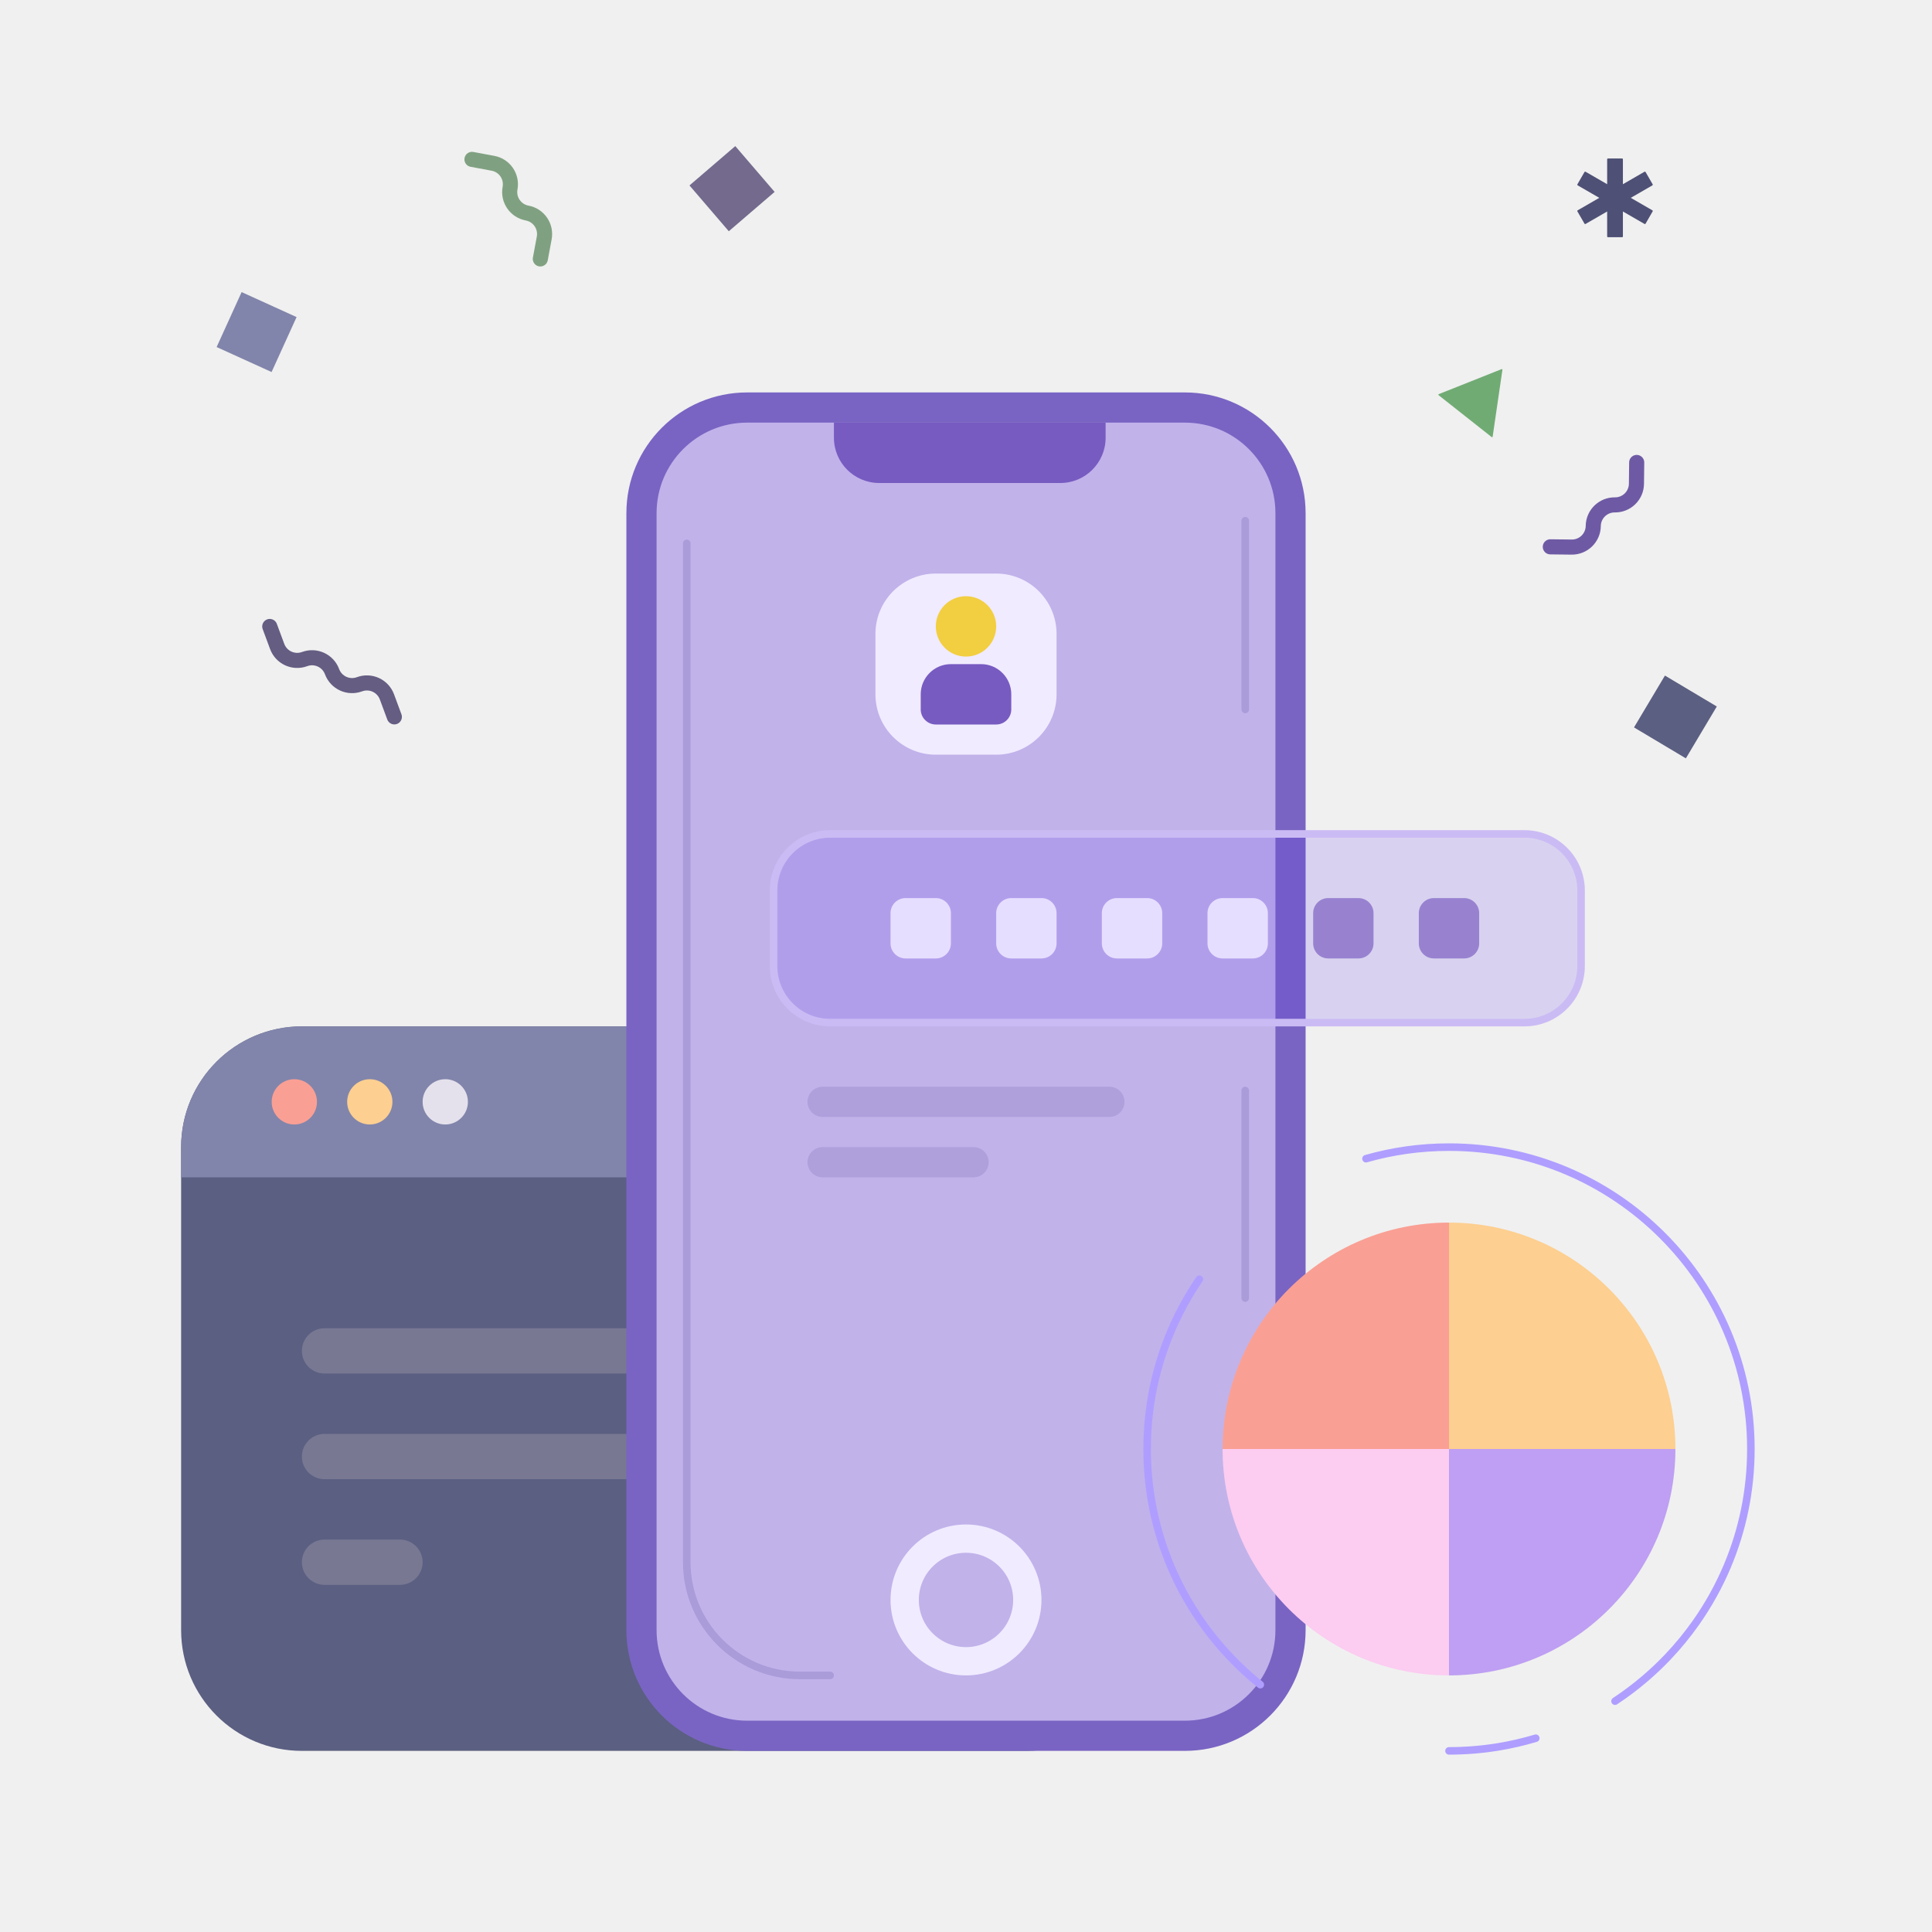
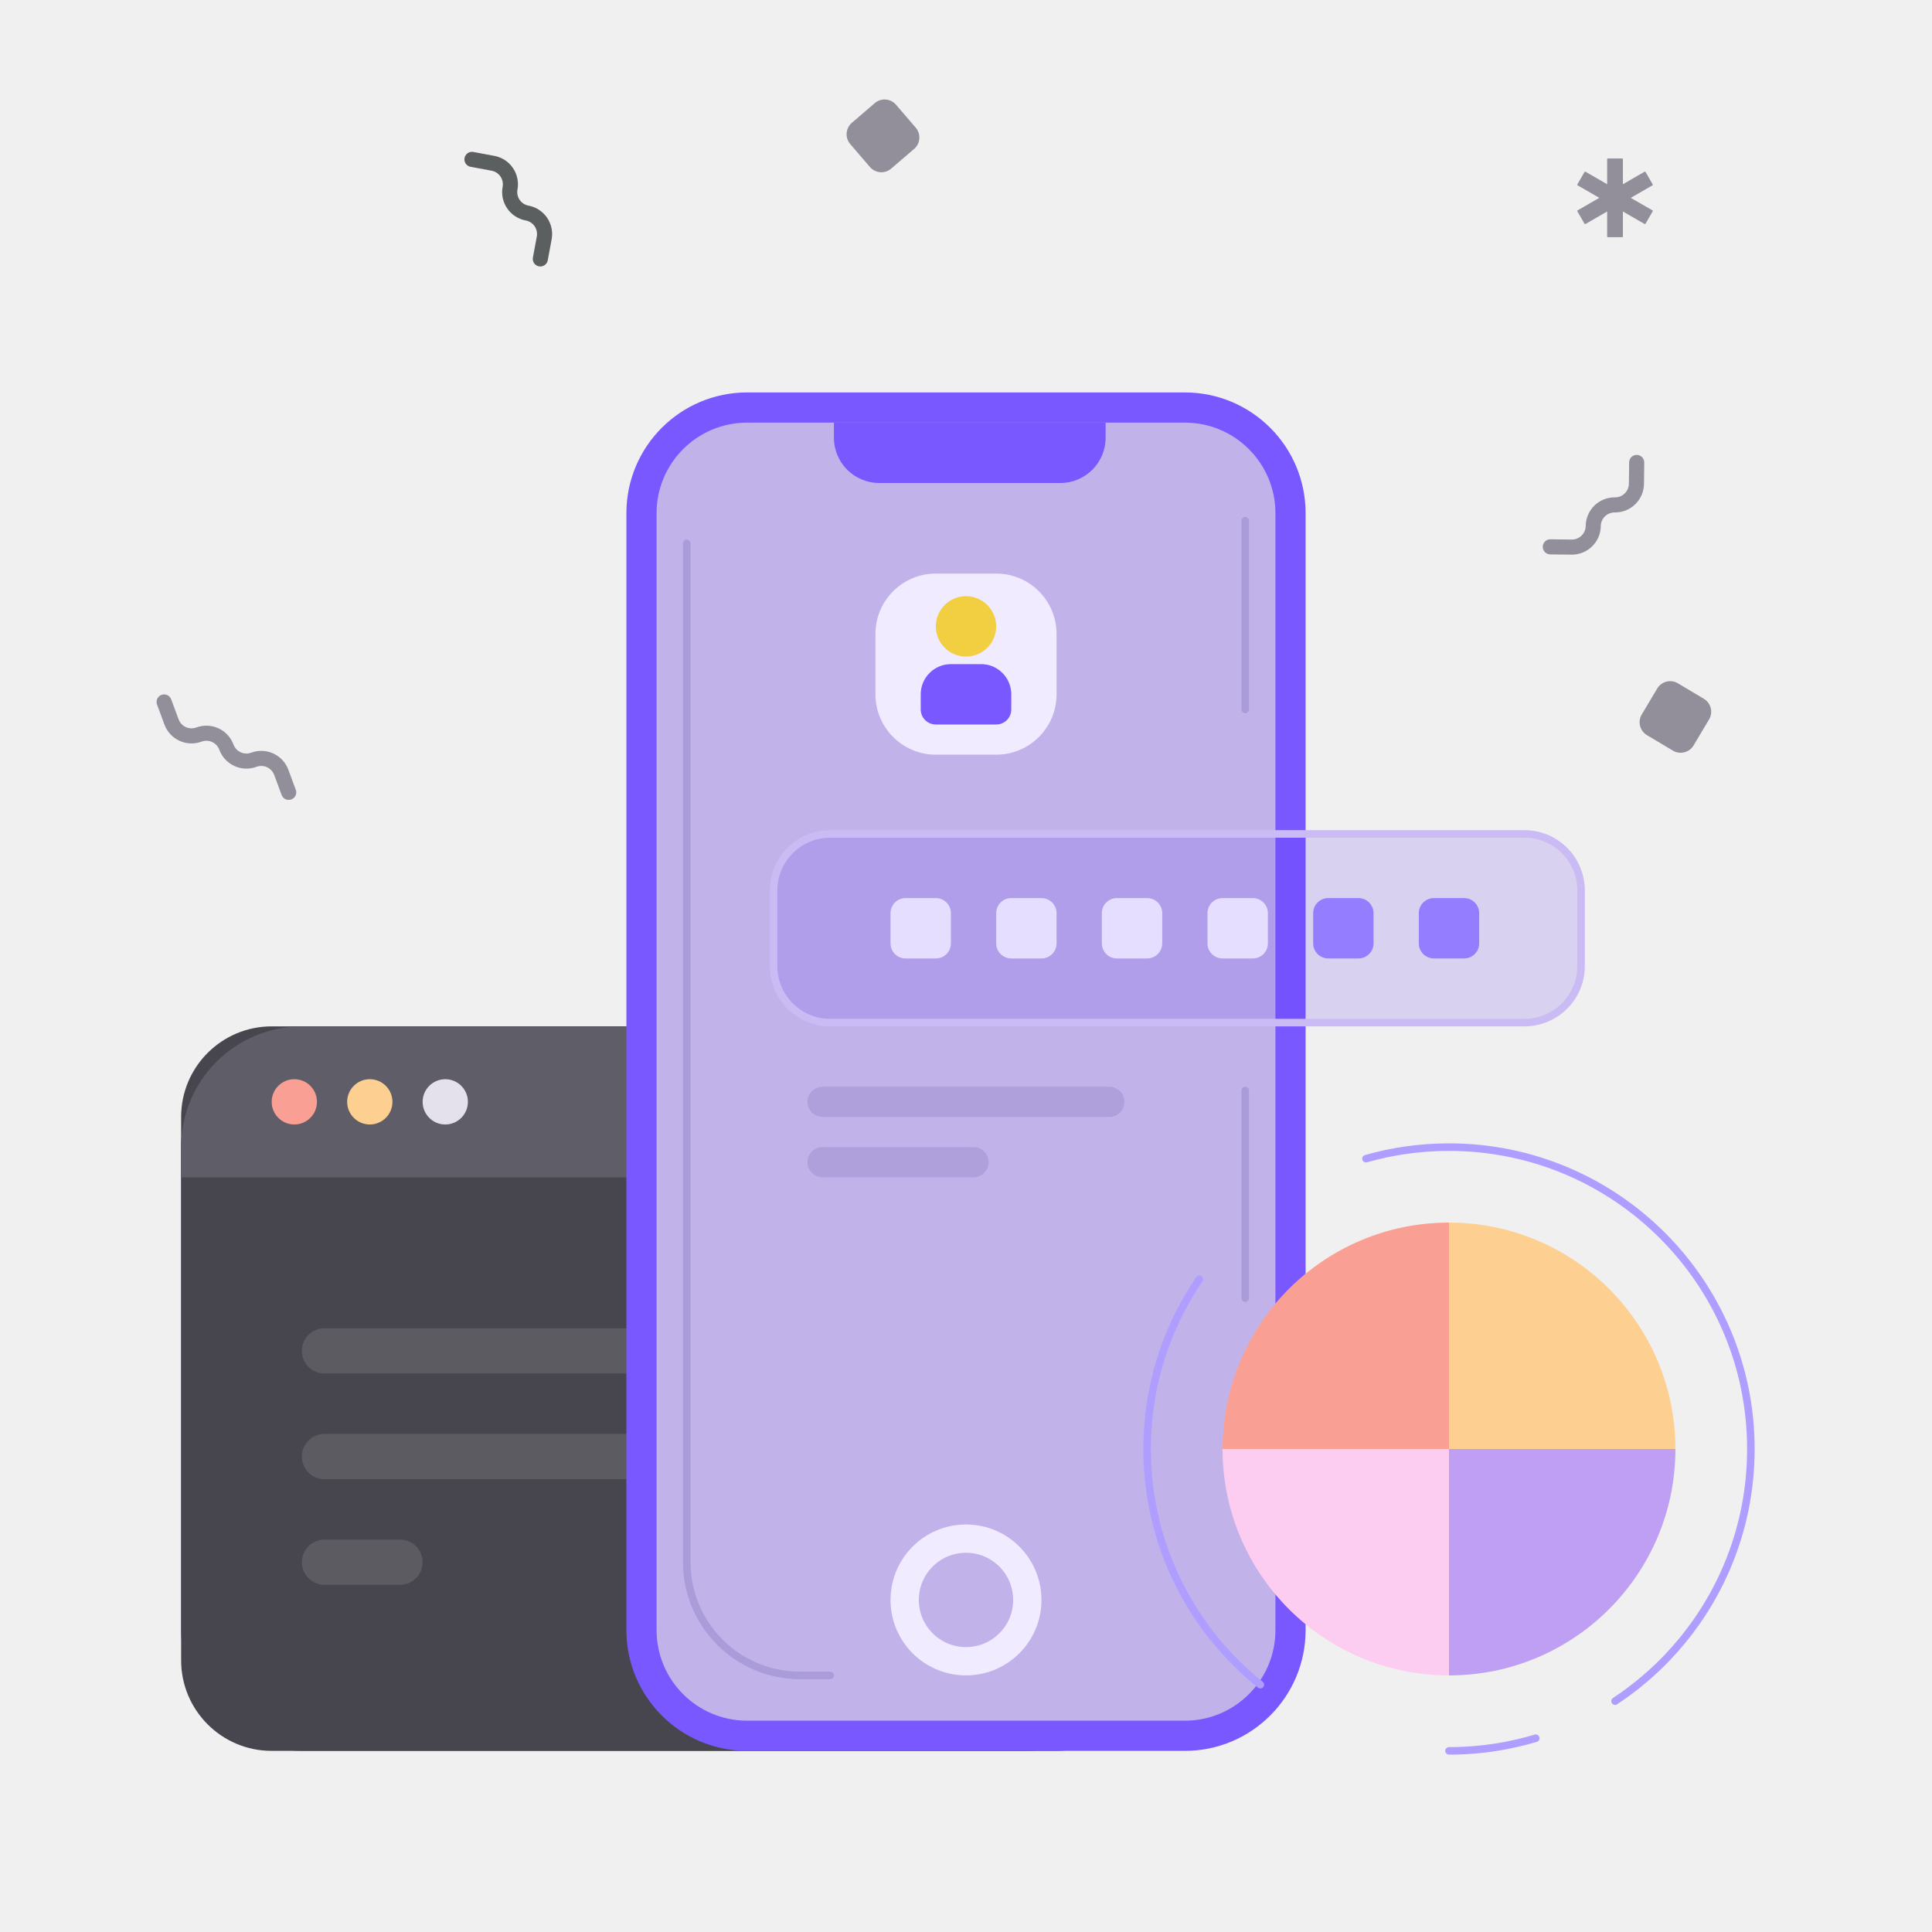
<svg xmlns="http://www.w3.org/2000/svg" width="256" height="256" viewBox="0 0 256 256" fill="none">
  <rect x="24" y="136" width="128" height="96" rx="16" fill="#5B5F81" />
-   <g style="mix-blend-mode:multiply" opacity="0.24">
-     <rect x="24" y="136" width="128" height="96" rx="16" fill="white" />
-   </g>
-   <path d="M24 152C24 143.163 31.163 136 40 136H136C144.837 136 152 143.163 152 152V156H24V152Z" fill="#8185AB" />
-   <path d="M40 179C40 177.343 41.343 176 43 176H85C86.657 176 88 177.343 88 179C88 180.657 86.657 182 85 182H43C41.343 182 40 180.657 40 179Z" fill="#787893" />
-   <path d="M40 193C40 191.343 41.343 190 43 190H117C118.657 190 120 191.343 120 193C120 194.657 118.657 196 117 196H43C41.343 196 40 194.657 40 193Z" fill="#787893" />
-   <path d="M40 207C40 205.343 41.343 204 43 204H53C54.657 204 56 205.343 56 207C56 208.657 54.657 210 53 210H43C41.343 210 40 208.657 40 207Z" fill="#787893" />
+   <rect x="24" y="136" width="128" height="96" rx="12" fill="#47464E" />
+   <path d="M24 152C24 143.163 31.163 136 40 136H136C144.837 136 152 143.163 152 152V156H24V152Z" fill="#5F5D67" />
+   <path d="M40 179C40 177.343 41.343 176 43 176H85C86.657 176 88 177.343 88 179C88 180.657 86.657 182 85 182H43C41.343 182 40 180.657 40 179Z" fill="#F7F8F8" fill-opacity="0.12" />
+   <path d="M40 193C40 191.343 41.343 190 43 190H117C118.657 190 120 191.343 120 193C120 194.657 118.657 196 117 196H43C41.343 196 40 194.657 40 193Z" fill="#F7F8F8" fill-opacity="0.12" />
+   <path d="M40 207C40 205.343 41.343 204 43 204H53C54.657 204 56 205.343 56 207C56 208.657 54.657 210 53 210H43C41.343 210 40 208.657 40 207Z" fill="#F7F8F8" fill-opacity="0.12" />
  <circle cx="39" cy="146" r="3" fill="#FA9F94" />
  <circle cx="49" cy="146" r="3" fill="#FDCF90" />
  <circle cx="59" cy="146" r="3" fill="#E5E1EC" />
-   <rect x="85" y="54" width="86" height="176" rx="14" fill="#C1B2EA" stroke="#7964C3" stroke-width="4" />
+   <rect x="85" y="54" width="86" height="176" rx="14" fill="#C1B2EA" stroke="#7958FF" stroke-width="4" />
  <path d="M91 72V207C91 215.284 97.716 222 106 222H110M165 69V94M165 172V144.5" stroke="#AA9BD9" stroke-linecap="round" />
-   <path d="M110.5 56H146.5V58C146.5 61.314 143.814 64 140.5 64H116.5C113.186 64 110.5 61.314 110.5 58V56Z" fill="#775BC1" />
+   <path d="M110.5 56H146.5V58C146.5 61.314 143.814 64 140.5 64H116.5C113.186 64 110.5 61.314 110.5 58V56Z" fill="#7958FF" />
  <circle cx="128" cy="212" r="8.125" stroke="#F0EBFF" stroke-width="3.75" />
  <rect x="102.5" y="110.5" width="107" height="25" rx="7.5" fill="#5D34F2" fill-opacity="0.16" />
  <rect x="118" y="119" width="8" height="8" rx="2" fill="#E6DEFF" />
  <rect x="132" y="119" width="8" height="8" rx="2" fill="#E6DEFF" />
  <rect x="146" y="119" width="8" height="8" rx="2" fill="#E6DEFF" />
  <rect x="160" y="119" width="8" height="8" rx="2" fill="#E6DEFF" />
-   <rect x="174" y="119" width="8" height="8" rx="2" fill="#9882D0" />
-   <rect x="188" y="119" width="8" height="8" rx="2" fill="#9882D0" />
+   <rect x="174" y="119" width="8" height="8" rx="2" fill="#947DFF" />
+   <rect x="188" y="119" width="8" height="8" rx="2" fill="#947DFF" />
  <rect x="102.5" y="110.5" width="107" height="25" rx="7.5" stroke="#CBBBF4" />
  <path d="M192 232C194.213 232 196.385 231.82 198.5 231.475C200.205 231.196 201.874 230.809 203.5 230.322M181 153.532C184.495 152.534 188.185 152 192 152C214.091 152 232 169.909 232 192C232 197.496 230.892 202.733 228.886 207.5C227.768 210.158 226.37 212.671 224.73 215C223.598 216.608 222.351 218.129 221 219.55C220.014 220.588 218.973 221.573 217.881 222.5C216.649 223.546 215.353 224.519 214 225.412M158.923 169.5C157.945 170.936 157.057 172.439 156.269 174C153.538 179.41 152 185.526 152 192C152 201.87 155.575 210.905 161.5 217.881C163.158 219.833 165 221.624 167 223.227" stroke="#AF9EFF" stroke-linecap="round" />
  <circle opacity="0.2" cx="192" cy="192" r="30" fill="#E5E5E5" />
  <path fill-rule="evenodd" clip-rule="evenodd" d="M192 162V192H162C162 175.431 175.431 162 192 162Z" fill="#FA9F94" />
  <path fill-rule="evenodd" clip-rule="evenodd" d="M192 222V192H222C222 208.569 208.569 222 192 222Z" fill="#BE9FF3" />
  <path fill-rule="evenodd" clip-rule="evenodd" d="M192 162V192H222C222 175.431 208.569 162 192 162Z" fill="#FDCF90" />
  <path fill-rule="evenodd" clip-rule="evenodd" d="M192 222V192H162C162 208.569 175.431 222 192 222Z" fill="#FCCCF1" />
  <rect x="116" y="76" width="24" height="24" rx="8" fill="#F0EBFF" />
  <circle cx="128" cy="83" r="4" fill="#F2CE41" />
-   <path d="M122 92C122 89.791 123.791 88 126 88H130C132.209 88 134 89.791 134 92V94C134 95.105 133.105 96 132 96H124C122.895 96 122 95.105 122 94V92Z" fill="#775BC1" />
-   <rect x="32.016" y="38.703" width="8" height="8" transform="rotate(24.4506 32.0156 38.7031)" fill="#8185AB" />
-   <rect x="91.359" y="24.571" width="8" height="8" transform="rotate(-40.65 91.3594 24.5709)" fill="#736A8D" />
-   <rect x="220.613" y="89.516" width="8" height="8" transform="rotate(30.813 220.613 89.5157)" fill="#5B5F81" />
-   <path fill-rule="evenodd" clip-rule="evenodd" d="M212.957 21.104C212.957 21.047 213.004 21 213.062 21H214.939C214.997 21 215.043 21.047 215.043 21.104V24.409L217.905 22.756C217.955 22.728 218.019 22.745 218.047 22.795L218.986 24.421C219.015 24.471 218.998 24.534 218.948 24.563L216.086 26.215L218.948 27.867C218.998 27.896 219.015 27.96 218.986 28.01L218.047 29.636C218.018 29.686 217.955 29.703 217.905 29.674L215.043 28.022V31.326C215.043 31.384 214.997 31.431 214.939 31.431H213.062C213.004 31.431 212.957 31.384 212.957 31.326V28.022L210.095 29.674C210.046 29.703 209.982 29.686 209.953 29.636L209.014 28.01C208.985 27.96 209.002 27.896 209.052 27.867L211.914 26.215L209.052 24.563C209.002 24.534 208.985 24.471 209.014 24.421L209.953 22.795C209.982 22.745 210.045 22.728 210.095 22.756L212.957 24.409V21.104Z" fill="#4E5075" />
-   <path d="M198.969 48.912C199.026 48.889 199.086 48.937 199.078 48.998L197.784 57.865C197.776 57.925 197.704 57.954 197.656 57.916L190.623 52.363C190.575 52.325 190.586 52.248 190.643 52.225L198.969 48.912Z" fill="#71AB74" />
-   <path d="M35.745 83.011L36.728 85.663C37.272 87.127 38.899 87.874 40.364 87.331V87.331C41.828 86.788 43.456 87.535 43.999 89V89C44.542 90.465 46.17 91.212 47.634 90.669V90.669C49.099 90.126 50.727 90.873 51.27 92.337L52.253 94.989" stroke="#655D82" stroke-width="2" stroke-linecap="round" stroke-linejoin="round" />
-   <path d="M205.425 72.458L208.253 72.491C209.815 72.51 211.096 71.258 211.115 69.697V69.697C211.133 68.135 212.414 66.883 213.976 66.901V66.901C215.538 66.92 216.819 65.669 216.838 64.107L216.871 61.278" stroke="#6E5AA4" stroke-width="2" stroke-linecap="round" stroke-linejoin="round" />
-   <path d="M71.596 34.309L72.113 31.528C72.398 29.992 71.384 28.516 69.849 28.23V28.23C68.313 27.945 67.299 26.469 67.584 24.933V24.933C67.869 23.397 66.856 21.921 65.32 21.636L62.539 21.119" stroke="#80A181" stroke-width="2" stroke-linecap="round" stroke-linejoin="round" />
+   <path d="M122 92C122 89.791 123.791 88 126 88H130C132.209 88 134 89.791 134 92V94C134 95.105 133.105 96 132 96H124C122.895 96 122 95.105 122 94V92Z" fill="#7958FF" />
  <rect x="107" y="144" width="42" height="4" rx="2" fill="#AF9FDB" />
  <rect x="107" y="152" width="24" height="4" rx="2" fill="#AF9FDB" />
+   <rect x="111.359" y="17.574" width="8" height="8" rx="2" transform="rotate(-40.65 111.359 17.5742)" fill="#928F9A" />
+   <rect x="220.613" y="89.517" width="8" height="8" rx="2" transform="rotate(30.813 220.613 89.5166)" fill="#928F9A" />
+   <path fill-rule="evenodd" clip-rule="evenodd" d="M212.957 21.105C212.957 21.048 213.003 21.001 213.061 21.001H214.939C214.996 21.001 215.043 21.048 215.043 21.105V24.41L217.904 22.758C217.954 22.729 218.018 22.746 218.047 22.796L218.986 24.422C219.014 24.471 218.997 24.535 218.947 24.564L216.086 26.216L218.947 27.869C218.997 27.897 219.014 27.961 218.986 28.011L218.047 29.637C218.018 29.687 217.954 29.704 217.904 29.675L215.043 28.023V31.327C215.043 31.385 214.996 31.432 214.939 31.432H213.061C213.003 31.432 212.957 31.385 212.957 31.327V28.023L210.095 29.675C210.045 29.704 209.981 29.687 209.952 29.637L209.014 28.011C208.985 27.961 209.002 27.897 209.052 27.869L211.913 26.216L209.052 24.564C209.002 24.535 208.985 24.471 209.014 24.422L209.952 22.796C209.981 22.746 210.045 22.729 210.095 22.758L212.957 24.41V21.105Z" fill="#928F9A" />
+   <path d="M21.746 93.012L22.729 95.664C23.272 97.128 24.9 97.876 26.364 97.332V97.332C27.829 96.789 29.456 97.536 30 99.001V99.001C30.543 100.466 32.17 101.213 33.635 100.67V100.67C35.1 100.127 36.727 100.874 37.27 102.338L38.254 104.99" stroke="#928F9A" stroke-width="2" stroke-linecap="round" stroke-linejoin="round" />
+   <path d="M205.424 72.459L208.252 72.492C209.814 72.51 211.095 71.259 211.114 69.697V69.697C211.132 68.135 212.413 66.884 213.975 66.902V66.902C215.537 66.921 216.818 65.669 216.837 64.107L216.87 61.279" stroke="#928F9A" stroke-width="2" stroke-linecap="round" stroke-linejoin="round" />
+   <path d="M71.596 34.309L72.112 31.528C72.397 29.993 71.384 28.516 69.848 28.231V28.231C68.312 27.946 67.298 26.47 67.584 24.934V24.934C67.869 23.398 66.855 21.922 65.319 21.636L62.538 21.12" stroke="#5C5F60" stroke-width="2" stroke-linecap="round" stroke-linejoin="round" />
</svg>
